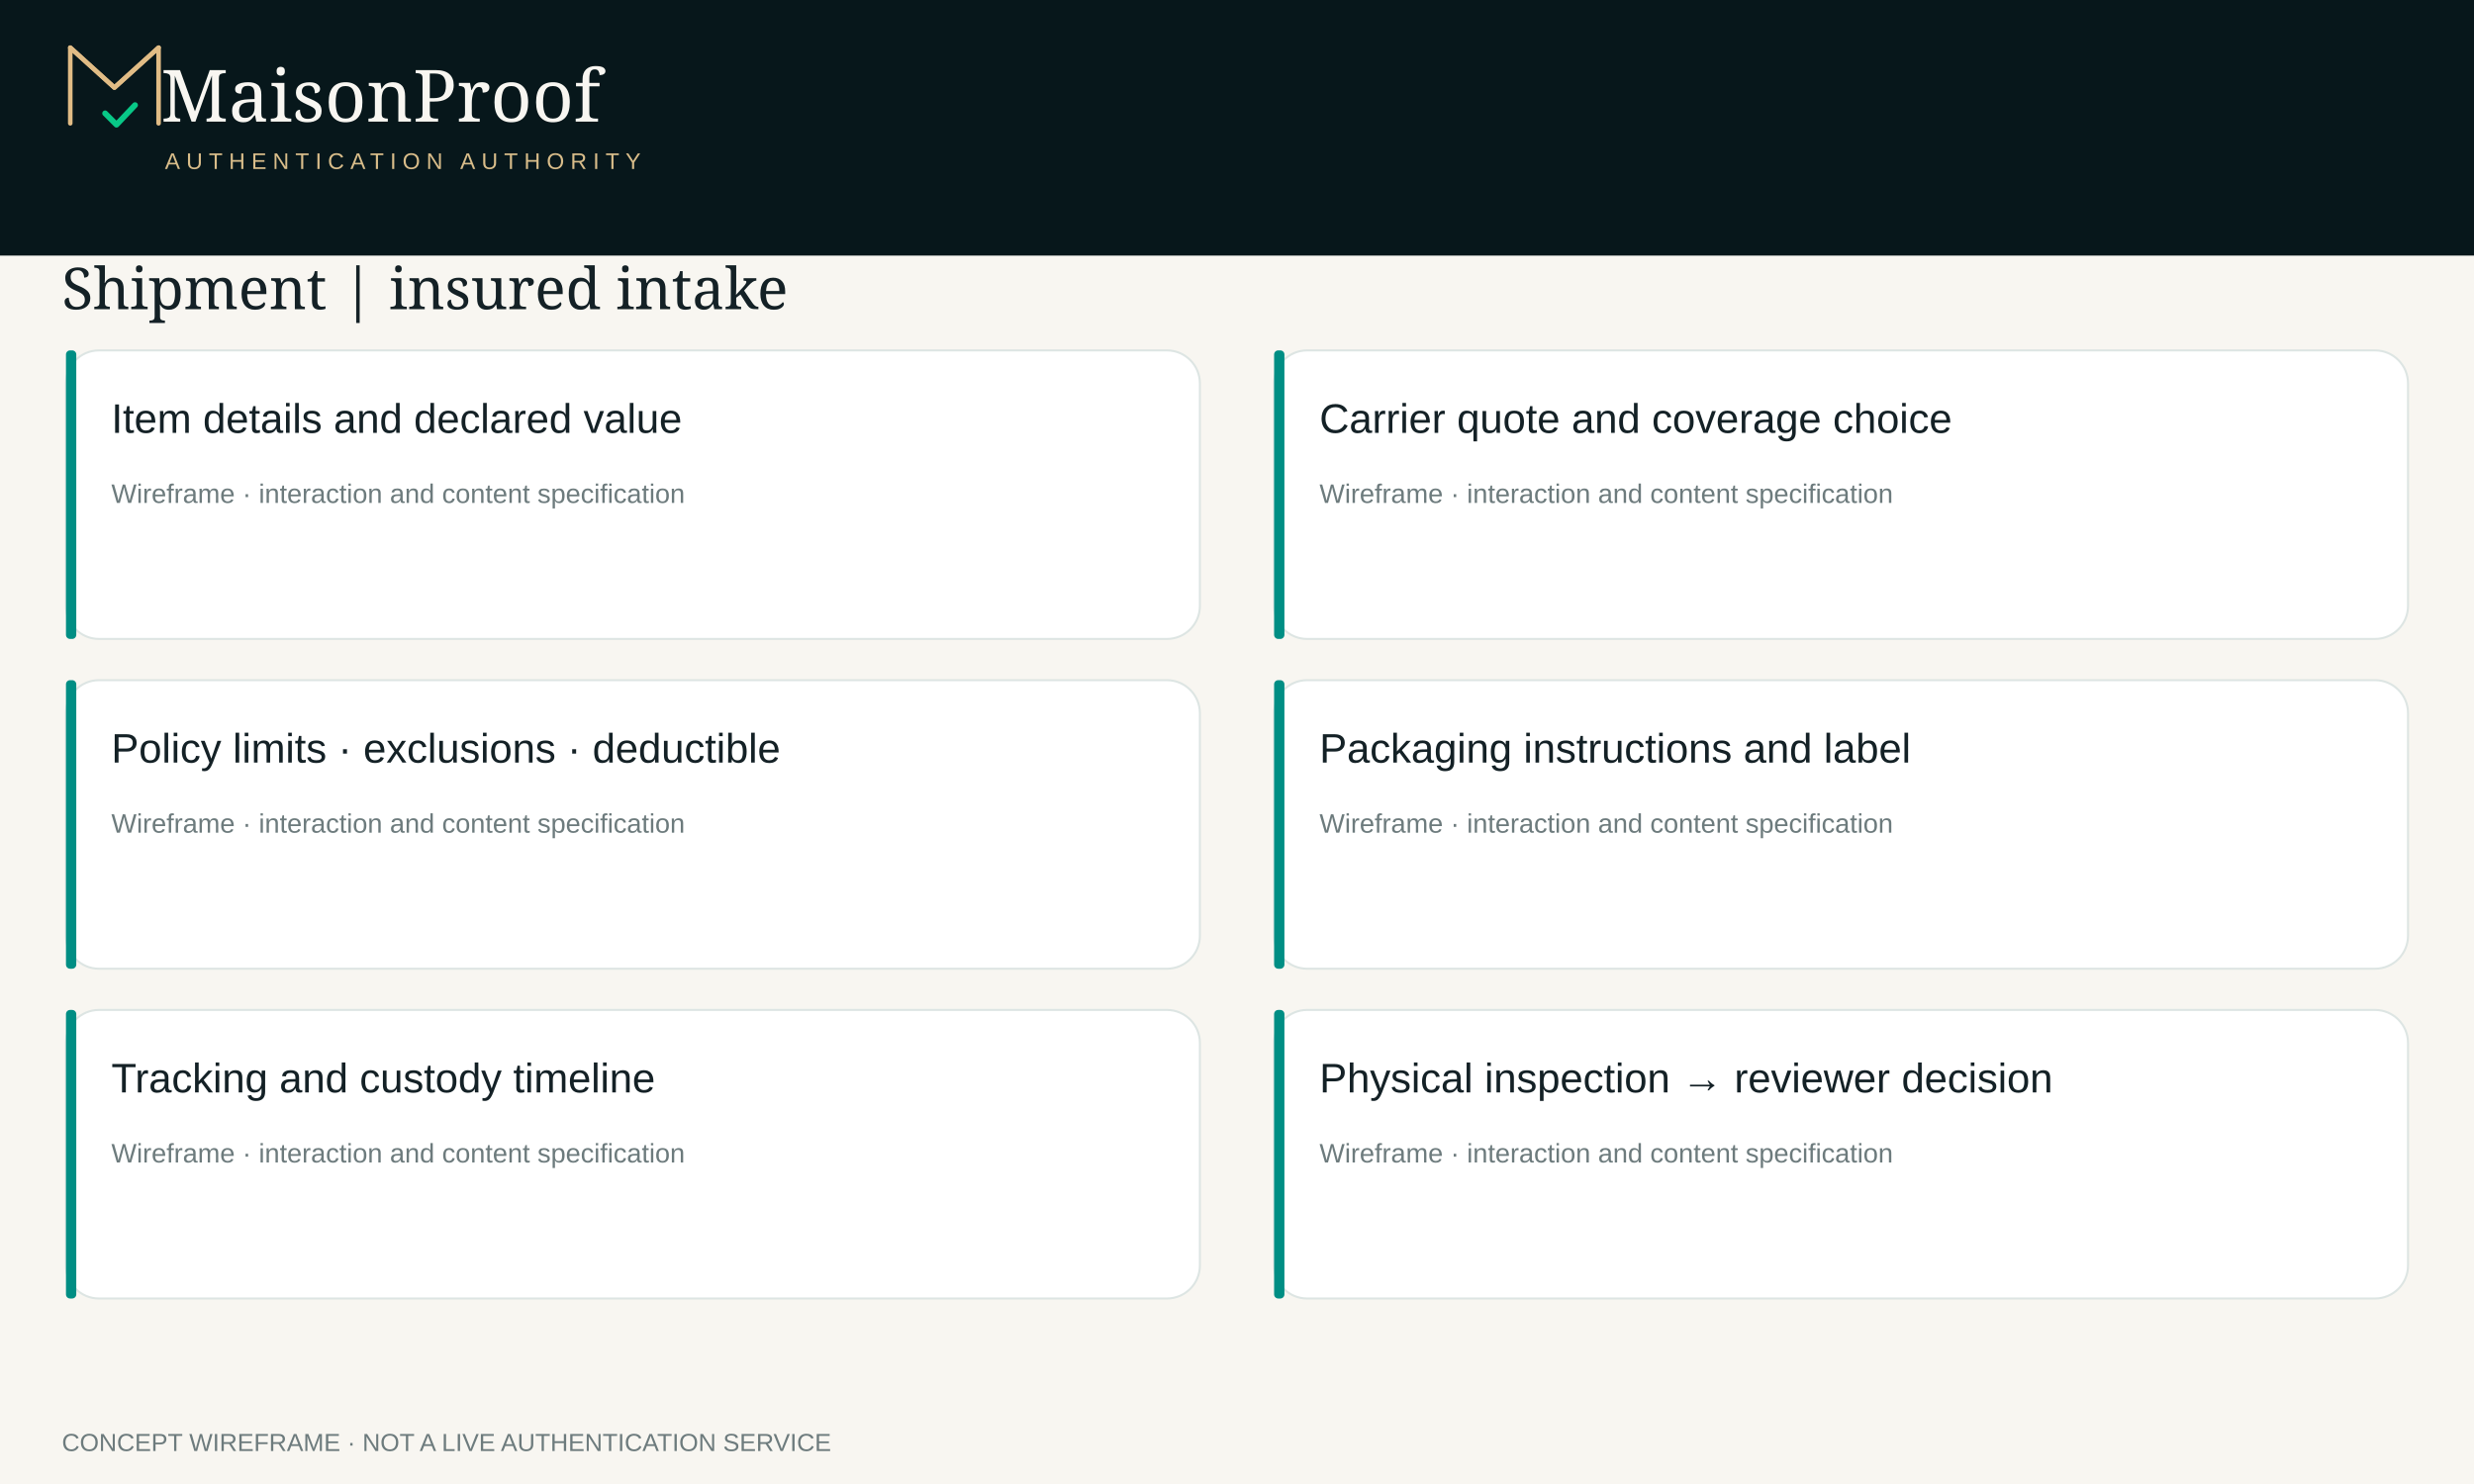
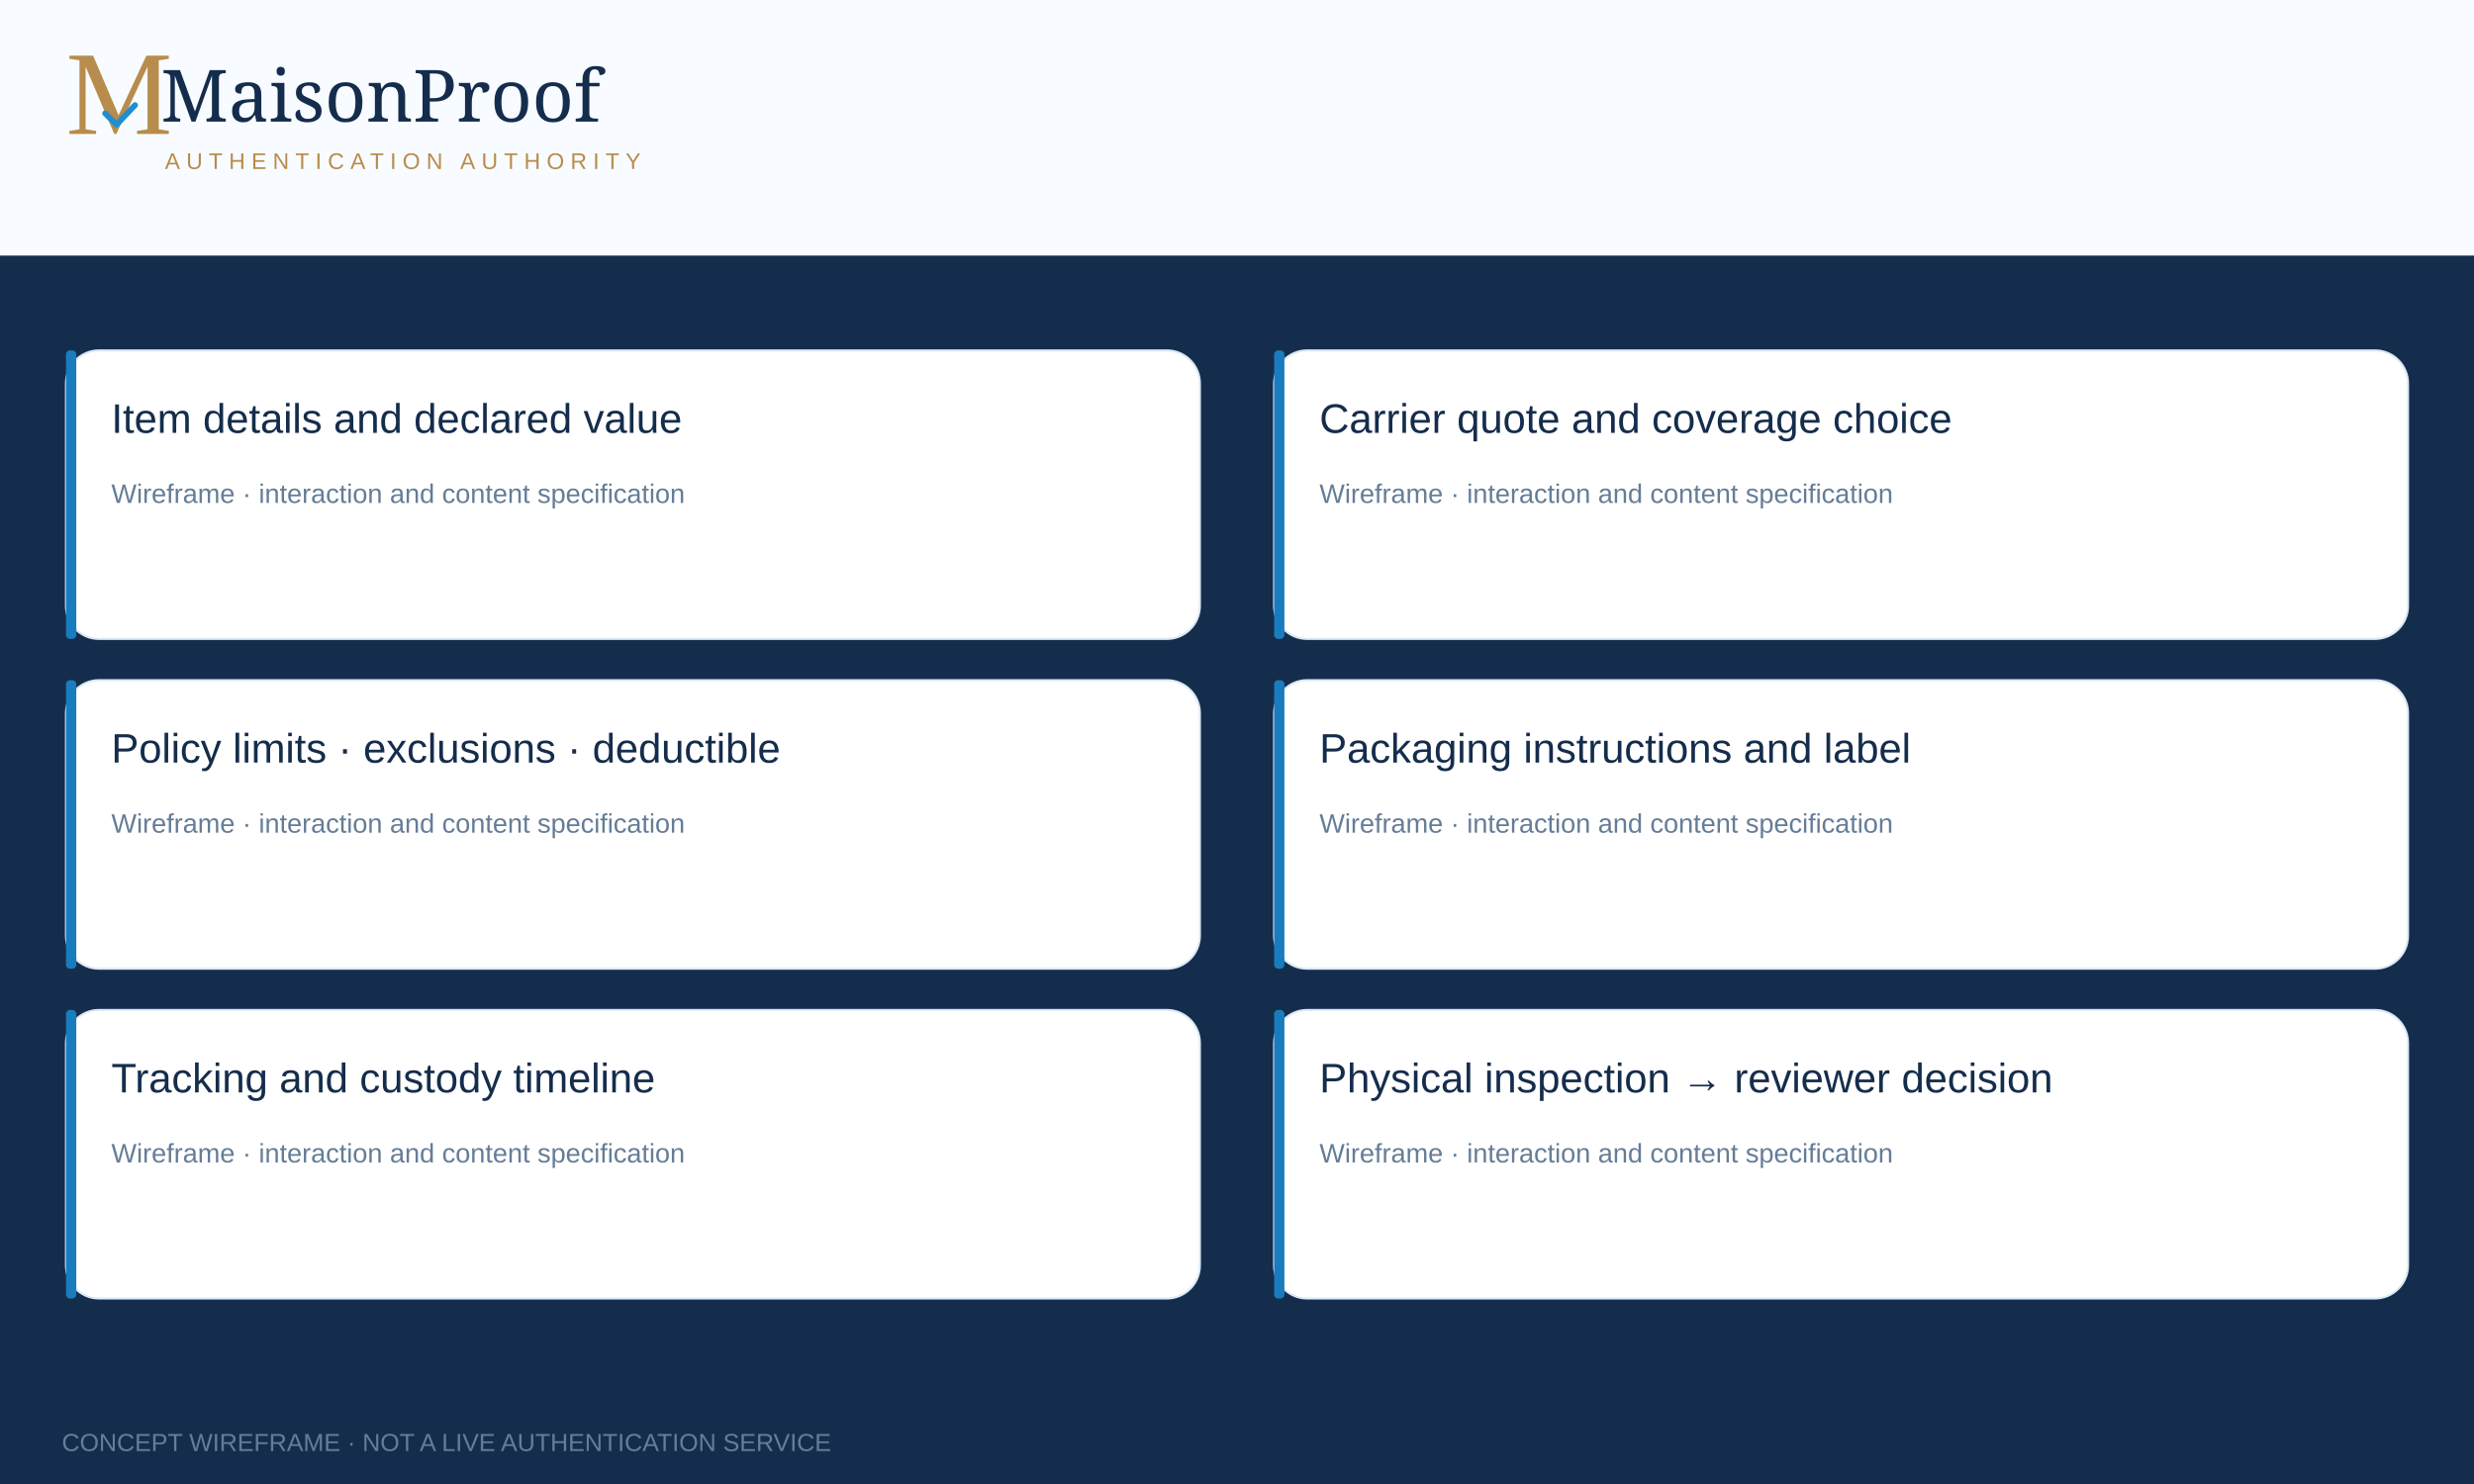
<svg xmlns="http://www.w3.org/2000/svg" width="1200" height="720" viewBox="0 0 1200 720">
-   <rect width="1200" height="720" fill="#F8F6F1" />
-   <rect width="1200" height="124" fill="#07171B" />
-   <g transform="translate(30 17) scale(.34)" fill="none" stroke="#E1BC85" stroke-width="6.5" stroke-linecap="round" stroke-linejoin="round">
-     <path d="M12 126 V18 L75 75 L138 18 V126" />
-     <path d="M12 18 L75 75 L138 18" />
-   </g>
-   <path d="M51 55 l5.5 5.5 9-9.5" fill="none" stroke="#08C887" stroke-width="2.8" stroke-linecap="round" stroke-linejoin="round" />
-   <text x="78" y="59" fill="#F8F6F1" font-family="Georgia,serif" font-size="35">MaisonProof</text>
-   <text x="80" y="82" fill="#D9BD8A" font-family="Arial,sans-serif" letter-spacing="3" font-size="11">AUTHENTICATION AUTHORITY</text>
-   <text x="30" y="150" fill="#142126" font-family="Georgia,serif" font-size="28">Shipment | insured intake</text>
-   <rect x="32" y="170" width="550" height="140" rx="16" fill="#FFFFFF" stroke="#DDE5E3" />
-   <rect x="32" y="170" width="5" height="140" rx="2" fill="#008E84" />
-   <text x="54" y="210" fill="#142126" font-size="20" font-family="Arial,sans-serif">Item details and declared value</text>
-   <text x="54" y="244" fill="#6D7B7D" font-size="13" font-family="Arial,sans-serif">Wireframe · interaction and content specification</text>
-   <rect x="618" y="170" width="550" height="140" rx="16" fill="#FFFFFF" stroke="#DDE5E3" />
-   <rect x="618" y="170" width="5" height="140" rx="2" fill="#008E84" />
-   <text x="640" y="210" fill="#142126" font-size="20" font-family="Arial,sans-serif">Carrier quote and coverage choice</text>
-   <text x="640" y="244" fill="#6D7B7D" font-size="13" font-family="Arial,sans-serif">Wireframe · interaction and content specification</text>
-   <rect x="32" y="330" width="550" height="140" rx="16" fill="#FFFFFF" stroke="#DDE5E3" />
-   <rect x="32" y="330" width="5" height="140" rx="2" fill="#008E84" />
-   <text x="54" y="370" fill="#142126" font-size="20" font-family="Arial,sans-serif">Policy limits · exclusions · deductible</text>
-   <text x="54" y="404" fill="#6D7B7D" font-size="13" font-family="Arial,sans-serif">Wireframe · interaction and content specification</text>
-   <rect x="618" y="330" width="550" height="140" rx="16" fill="#FFFFFF" stroke="#DDE5E3" />
-   <rect x="618" y="330" width="5" height="140" rx="2" fill="#008E84" />
-   <text x="640" y="370" fill="#142126" font-size="20" font-family="Arial,sans-serif">Packaging instructions and label</text>
-   <text x="640" y="404" fill="#6D7B7D" font-size="13" font-family="Arial,sans-serif">Wireframe · interaction and content specification</text>
-   <rect x="32" y="490" width="550" height="140" rx="16" fill="#FFFFFF" stroke="#DDE5E3" />
-   <rect x="32" y="490" width="5" height="140" rx="2" fill="#008E84" />
-   <text x="54" y="530" fill="#142126" font-size="20" font-family="Arial,sans-serif">Tracking and custody timeline</text>
-   <text x="54" y="564" fill="#6D7B7D" font-size="13" font-family="Arial,sans-serif">Wireframe · interaction and content specification</text>
-   <rect x="618" y="490" width="550" height="140" rx="16" fill="#FFFFFF" stroke="#DDE5E3" />
-   <rect x="618" y="490" width="5" height="140" rx="2" fill="#008E84" />
-   <text x="640" y="530" fill="#142126" font-size="20" font-family="Arial,sans-serif">Physical inspection → reviewer decision</text>
-   <text x="640" y="564" fill="#6D7B7D" font-size="13" font-family="Arial,sans-serif">Wireframe · interaction and content specification</text>
-   <text x="30" y="704" fill="#6D7B7D" font-size="12" font-family="Arial,sans-serif">CONCEPT WIREFRAME · NOT A LIVE AUTHENTICATION SERVICE</text>
+   <rect width="1200" height="720" fill="#152d4c" />
+   <rect width="1200" height="124" fill="#f8fbff" />
+   <text x="32" y="65" fill="#b88c4c" font-family="Bodoni MT, Didot, Times New Roman, Georgia, serif" font-size="58" font-weight="400">M</text>
+   <path d="M51 55 l5.5 5.5 9-9.5" fill="none" stroke="#1f8ed3" stroke-width="2.8" stroke-linecap="round" stroke-linejoin="round" />
+   <text x="78" y="59" fill="#152d4c" font-family="Georgia,serif" font-size="35">MaisonProof</text>
+   <text x="80" y="82" fill="#b88c4c" font-family="Arial,sans-serif" letter-spacing="3" font-size="11">AUTHENTICATION AUTHORITY</text>
+   <text x="30" y="150" fill="#152d4c" font-family="Georgia,serif" font-size="28">Shipment | insured intake</text>
+   <rect x="32" y="170" width="550" height="140" rx="16" fill="#ffffff" stroke="#dbe8f5" />
+   <rect x="32" y="170" width="5" height="140" rx="2" fill="#197cbe" />
+   <text x="54" y="210" fill="#152d4c" font-size="20" font-family="Arial,sans-serif">Item details and declared value</text>
+   <text x="54" y="244" fill="#657d97" font-size="13" font-family="Arial,sans-serif">Wireframe · interaction and content specification</text>
+   <rect x="618" y="170" width="550" height="140" rx="16" fill="#ffffff" stroke="#dbe8f5" />
+   <rect x="618" y="170" width="5" height="140" rx="2" fill="#197cbe" />
+   <text x="640" y="210" fill="#152d4c" font-size="20" font-family="Arial,sans-serif">Carrier quote and coverage choice</text>
+   <text x="640" y="244" fill="#657d97" font-size="13" font-family="Arial,sans-serif">Wireframe · interaction and content specification</text>
+   <rect x="32" y="330" width="550" height="140" rx="16" fill="#ffffff" stroke="#dbe8f5" />
+   <rect x="32" y="330" width="5" height="140" rx="2" fill="#197cbe" />
+   <text x="54" y="370" fill="#152d4c" font-size="20" font-family="Arial,sans-serif">Policy limits · exclusions · deductible</text>
+   <text x="54" y="404" fill="#657d97" font-size="13" font-family="Arial,sans-serif">Wireframe · interaction and content specification</text>
+   <rect x="618" y="330" width="550" height="140" rx="16" fill="#ffffff" stroke="#dbe8f5" />
+   <rect x="618" y="330" width="5" height="140" rx="2" fill="#197cbe" />
+   <text x="640" y="370" fill="#152d4c" font-size="20" font-family="Arial,sans-serif">Packaging instructions and label</text>
+   <text x="640" y="404" fill="#657d97" font-size="13" font-family="Arial,sans-serif">Wireframe · interaction and content specification</text>
+   <rect x="32" y="490" width="550" height="140" rx="16" fill="#ffffff" stroke="#dbe8f5" />
+   <rect x="32" y="490" width="5" height="140" rx="2" fill="#197cbe" />
+   <text x="54" y="530" fill="#152d4c" font-size="20" font-family="Arial,sans-serif">Tracking and custody timeline</text>
+   <text x="54" y="564" fill="#657d97" font-size="13" font-family="Arial,sans-serif">Wireframe · interaction and content specification</text>
+   <rect x="618" y="490" width="550" height="140" rx="16" fill="#ffffff" stroke="#dbe8f5" />
+   <rect x="618" y="490" width="5" height="140" rx="2" fill="#197cbe" />
+   <text x="640" y="530" fill="#152d4c" font-size="20" font-family="Arial,sans-serif">Physical inspection → reviewer decision</text>
+   <text x="640" y="564" fill="#657d97" font-size="13" font-family="Arial,sans-serif">Wireframe · interaction and content specification</text>
+   <text x="30" y="704" fill="#657d97" font-size="12" font-family="Arial,sans-serif">CONCEPT WIREFRAME · NOT A LIVE AUTHENTICATION SERVICE</text>
</svg>
